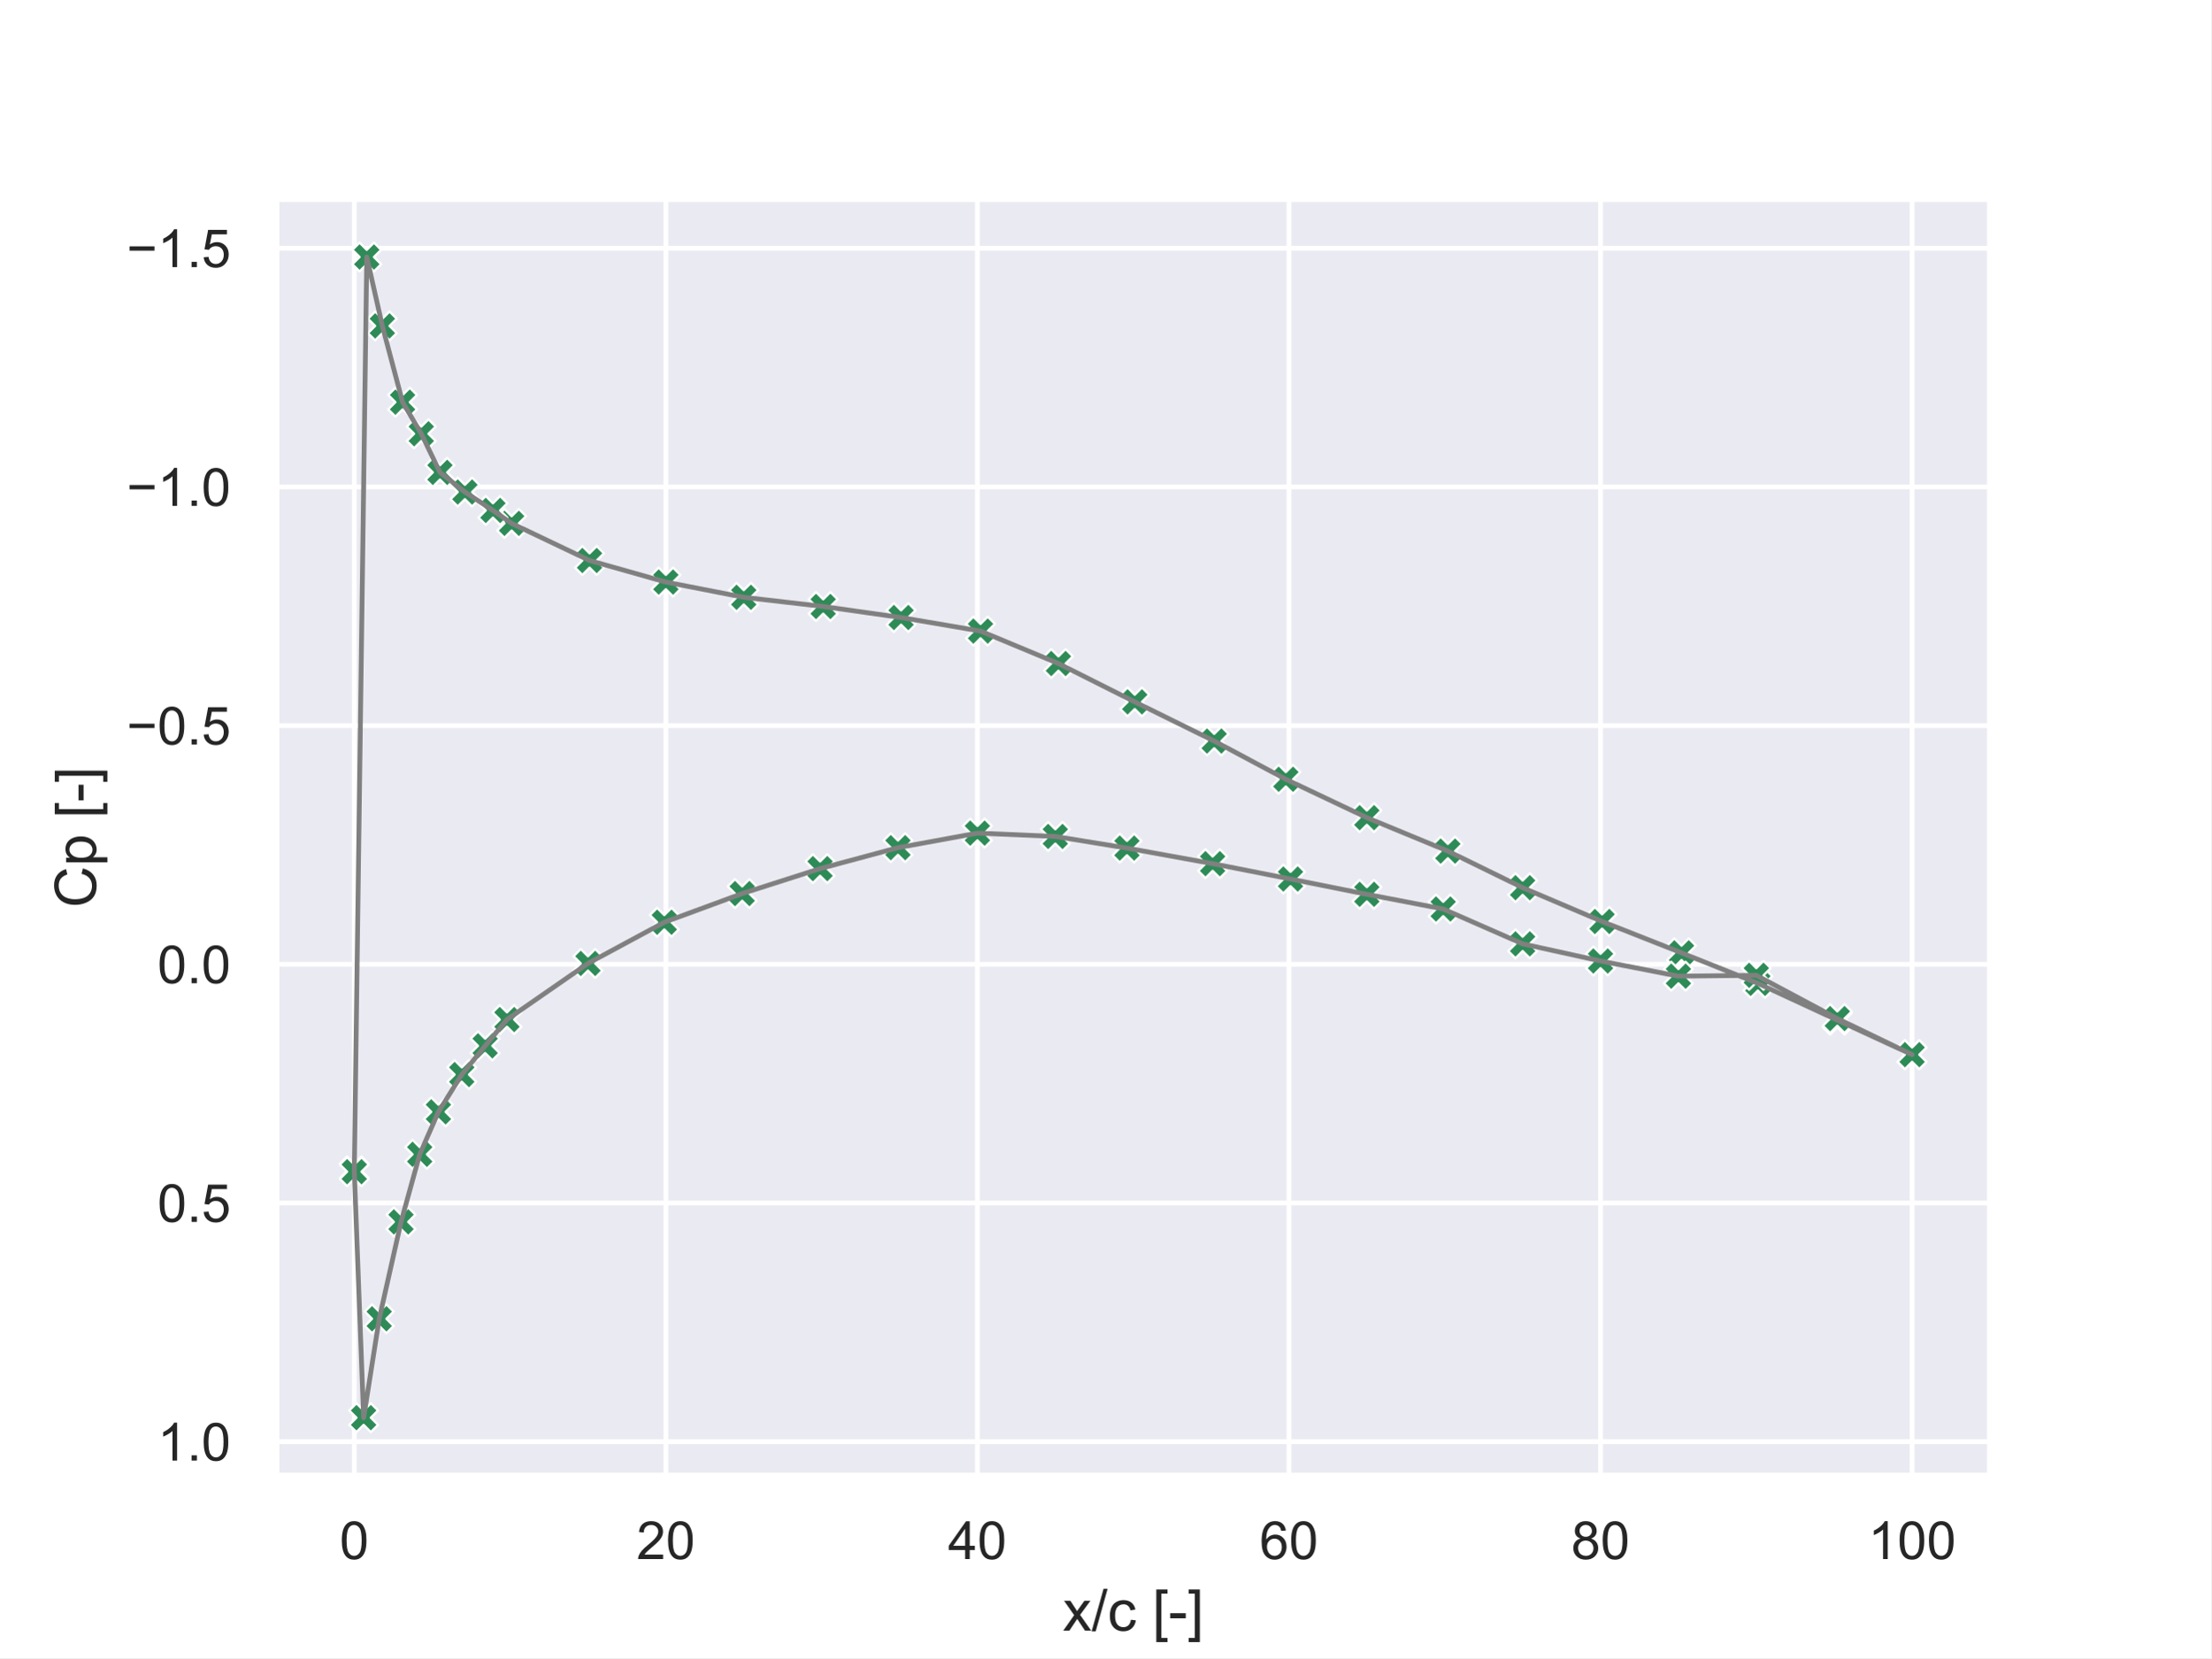
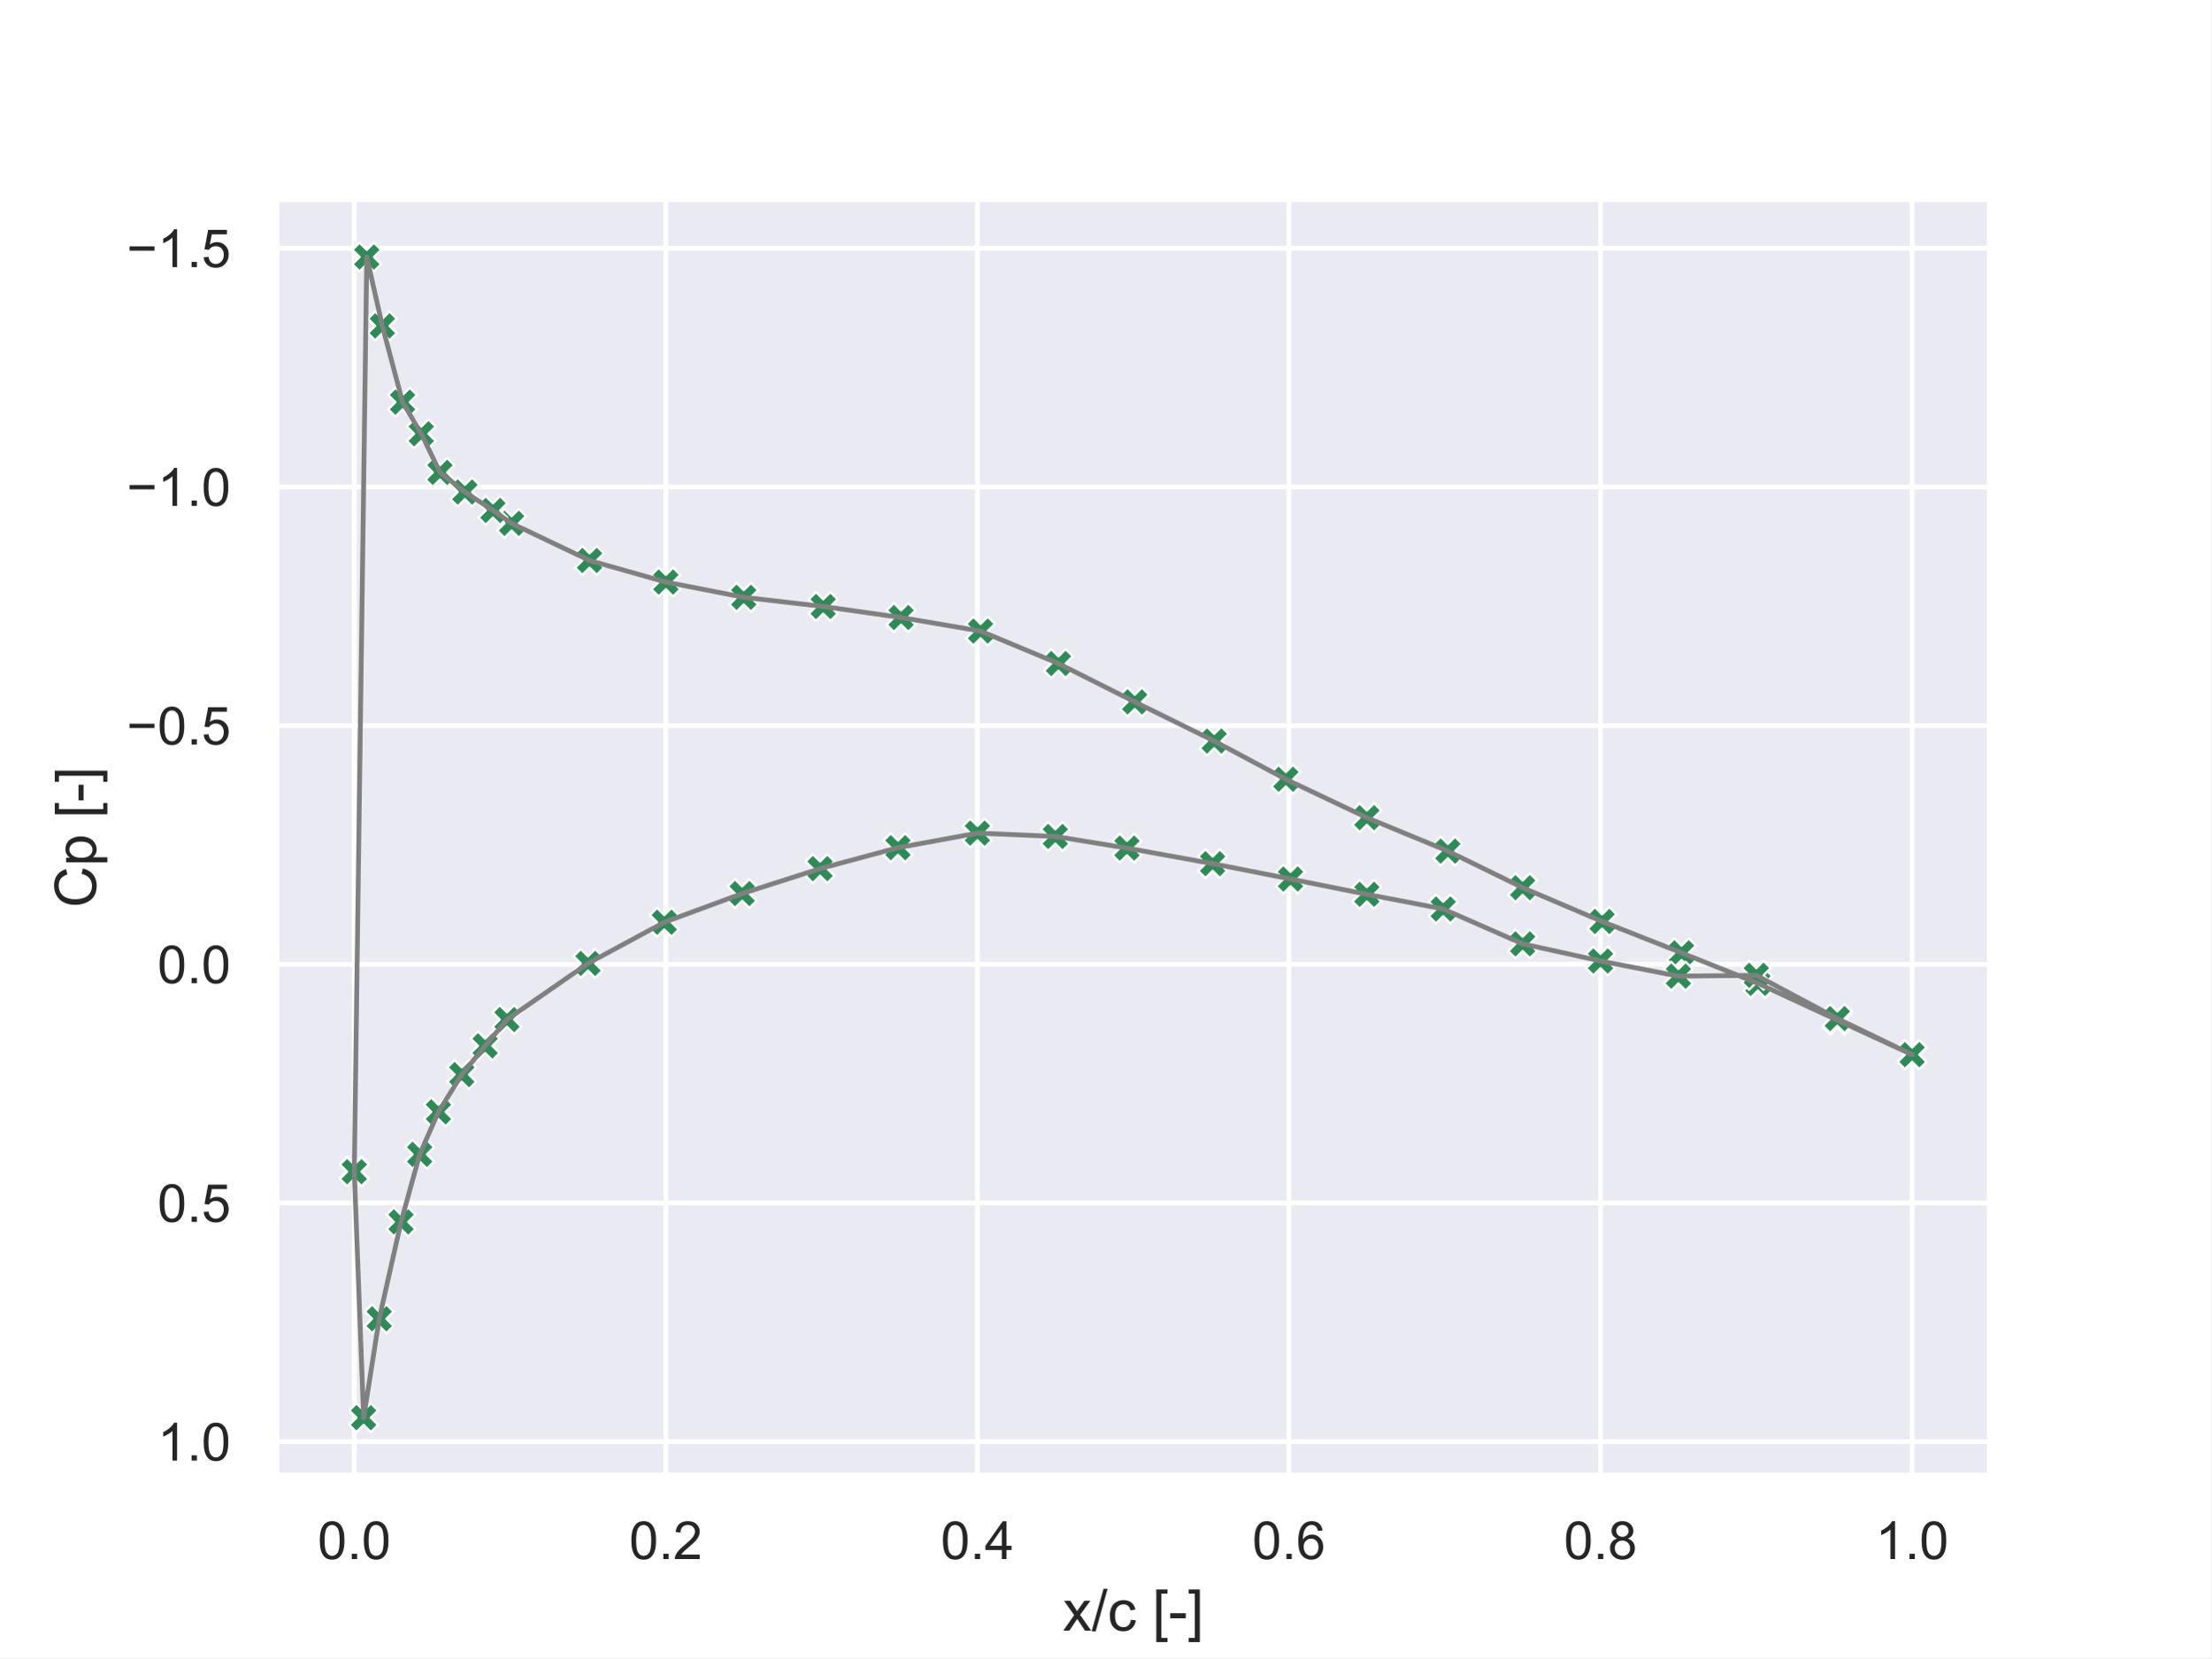
<svg xmlns="http://www.w3.org/2000/svg" xmlns:xlink="http://www.w3.org/1999/xlink" width="460.8pt" height="345.6pt" viewBox="0 0 460.8 345.6" version="1.1">
  <defs>
    <style type="text/css">*{stroke-linejoin: round; stroke-linecap: butt}</style>
  </defs>
  <g id="figure_1">
    <g id="patch_1">
      <path d="M 0 345.6  L 460.8 345.6  L 460.8 0  L 0 0  z " style="fill: #ffffff" />
    </g>
    <g id="axes_1">
      <g id="patch_2">
        <path d="M 57.6 307.584  L 414.72 307.584  L 414.72 41.472  L 57.6 41.472  z " style="fill: #eaeaf2" />
      </g>
      <g id="matplotlib.axis_1">
        <g id="xtick_1">
          <g id="line2d_1">
-             <path d="M 73.833 307.584  L 73.833 41.472  " clip-path="url(#pbb3d8cf221)" style="fill: none; stroke: #ffffff; stroke-linecap: round" />
+             <path d="M 73.833 307.584  L 73.833 41.472  " clip-path="url(#p85c6bd3de5)" style="fill: none; stroke: #ffffff; stroke-linecap: round" />
          </g>
          <g id="text_1">
-             <g style="fill: #262626" transform="translate(70.77421 324.9576) scale(0.11 -0.11)">
+             <g style="fill: #262626" transform="translate(66.18773 324.9576) scale(0.11 -0.11)">
              <defs>
                <path id="ArialMT-30" d="M 266 2259  Q 266 3072 433 3567  Q 600 4063 929 4331  Q 1259 4600 1759 4600  Q 2128 4600 2406 4451  Q 2684 4303 2865 4023  Q 3047 3744 3150 3342  Q 3253 2941 3253 2259  Q 3253 1453 3087 958  Q 2922 463 2592 192  Q 2263 -78 1759 -78  Q 1097 -78 719 397  Q 266 969 266 2259  z M 844 2259  Q 844 1131 1108 757  Q 1372 384 1759 384  Q 2147 384 2411 759  Q 2675 1134 2675 2259  Q 2675 3391 2411 3762  Q 2147 4134 1753 4134  Q 1366 4134 1134 3806  Q 844 3388 844 2259  z " transform="scale(0.015625)" />
-               </defs>
-               <use xlink:href="#ArialMT-30" />
+                 <path id="ArialMT-2e" d="M 581 0  L 581 641  L 1222 641  L 1222 0  L 581 0  z " transform="scale(0.015625)" />
+               </defs>
+               <use xlink:href="#ArialMT-30" />
+               <use xlink:href="#ArialMT-2e" x="55.615" />
+               <use xlink:href="#ArialMT-30" x="83.398" />
            </g>
          </g>
        </g>
        <g id="xtick_2">
          <g id="line2d_2">
-             <path d="M 138.764 307.584  L 138.764 41.472  " clip-path="url(#pbb3d8cf221)" style="fill: none; stroke: #ffffff; stroke-linecap: round" />
+             <path d="M 138.764 307.584  L 138.764 41.472  " clip-path="url(#p85c6bd3de5)" style="fill: none; stroke: #ffffff; stroke-linecap: round" />
          </g>
          <g id="text_2">
-             <g style="fill: #262626" transform="translate(132.6466 324.9576) scale(0.11 -0.11)">
+             <g style="fill: #262626" transform="translate(131.1186 324.9576) scale(0.11 -0.11)">
              <defs>
                <path id="ArialMT-32" d="M 3222 541  L 3222 0  L 194 0  Q 188 203 259 391  Q 375 700 629 1000  Q 884 1300 1366 1694  Q 2113 2306 2375 2664  Q 2638 3022 2638 3341  Q 2638 3675 2398 3904  Q 2159 4134 1775 4134  Q 1369 4134 1125 3890  Q 881 3647 878 3216  L 300 3275  Q 359 3922 746 4261  Q 1134 4600 1788 4600  Q 2447 4600 2831 4234  Q 3216 3869 3216 3328  Q 3216 3053 3103 2787  Q 2991 2522 2730 2228  Q 2469 1934 1863 1422  Q 1356 997 1212 845  Q 1069 694 975 541  L 3222 541  z " transform="scale(0.015625)" />
              </defs>
-               <use xlink:href="#ArialMT-32" />
-               <use xlink:href="#ArialMT-30" x="55.615" />
+               <use xlink:href="#ArialMT-30" />
+               <use xlink:href="#ArialMT-2e" x="55.615" />
+               <use xlink:href="#ArialMT-32" x="83.398" />
            </g>
          </g>
        </g>
        <g id="xtick_3">
          <g id="line2d_3">
-             <path d="M 203.695 307.584  L 203.695 41.472  " clip-path="url(#pbb3d8cf221)" style="fill: none; stroke: #ffffff; stroke-linecap: round" />
+             <path d="M 203.695 307.584  L 203.695 41.472  " clip-path="url(#p85c6bd3de5)" style="fill: none; stroke: #ffffff; stroke-linecap: round" />
          </g>
          <g id="text_3">
-             <g style="fill: #262626" transform="translate(197.5775 324.9576) scale(0.11 -0.11)">
+             <g style="fill: #262626" transform="translate(196.0495 324.9576) scale(0.11 -0.11)">
              <defs>
                <path id="ArialMT-34" d="M 2069 0  L 2069 1097  L 81 1097  L 81 1613  L 2172 4581  L 2631 4581  L 2631 1613  L 3250 1613  L 3250 1097  L 2631 1097  L 2631 0  L 2069 0  z M 2069 1613  L 2069 3678  L 634 1613  L 2069 1613  z " transform="scale(0.015625)" />
              </defs>
-               <use xlink:href="#ArialMT-34" />
-               <use xlink:href="#ArialMT-30" x="55.615" />
+               <use xlink:href="#ArialMT-30" />
+               <use xlink:href="#ArialMT-2e" x="55.615" />
+               <use xlink:href="#ArialMT-34" x="83.398" />
            </g>
          </g>
        </g>
        <g id="xtick_4">
          <g id="line2d_4">
-             <path d="M 268.625 307.584  L 268.625 41.472  " clip-path="url(#pbb3d8cf221)" style="fill: none; stroke: #ffffff; stroke-linecap: round" />
+             <path d="M 268.625 307.584  L 268.625 41.472  " clip-path="url(#p85c6bd3de5)" style="fill: none; stroke: #ffffff; stroke-linecap: round" />
          </g>
          <g id="text_4">
-             <g style="fill: #262626" transform="translate(262.5084 324.9576) scale(0.11 -0.11)">
+             <g style="fill: #262626" transform="translate(260.9805 324.9576) scale(0.11 -0.11)">
              <defs>
                <path id="ArialMT-36" d="M 3184 3459  L 2625 3416  Q 2550 3747 2413 3897  Q 2184 4138 1850 4138  Q 1581 4138 1378 3988  Q 1113 3794 959 3422  Q 806 3050 800 2363  Q 1003 2672 1297 2822  Q 1591 2972 1913 2972  Q 2475 2972 2870 2558  Q 3266 2144 3266 1488  Q 3266 1056 3080 686  Q 2894 316 2569 119  Q 2244 -78 1831 -78  Q 1128 -78 684 439  Q 241 956 241 2144  Q 241 3472 731 4075  Q 1159 4600 1884 4600  Q 2425 4600 2770 4297  Q 3116 3994 3184 3459  z M 888 1484  Q 888 1194 1011 928  Q 1134 663 1356 523  Q 1578 384 1822 384  Q 2178 384 2434 671  Q 2691 959 2691 1453  Q 2691 1928 2437 2201  Q 2184 2475 1800 2475  Q 1419 2475 1153 2201  Q 888 1928 888 1484  z " transform="scale(0.015625)" />
              </defs>
-               <use xlink:href="#ArialMT-36" />
-               <use xlink:href="#ArialMT-30" x="55.615" />
+               <use xlink:href="#ArialMT-30" />
+               <use xlink:href="#ArialMT-2e" x="55.615" />
+               <use xlink:href="#ArialMT-36" x="83.398" />
            </g>
          </g>
        </g>
        <g id="xtick_5">
          <g id="line2d_5">
-             <path d="M 333.556 307.584  L 333.556 41.472  " clip-path="url(#pbb3d8cf221)" style="fill: none; stroke: #ffffff; stroke-linecap: round" />
+             <path d="M 333.556 307.584  L 333.556 41.472  " clip-path="url(#p85c6bd3de5)" style="fill: none; stroke: #ffffff; stroke-linecap: round" />
          </g>
          <g id="text_5">
-             <g style="fill: #262626" transform="translate(327.4393 324.9576) scale(0.11 -0.11)">
+             <g style="fill: #262626" transform="translate(325.9114 324.9576) scale(0.11 -0.11)">
              <defs>
                <path id="ArialMT-38" d="M 1131 2484  Q 781 2613 612 2850  Q 444 3088 444 3419  Q 444 3919 803 4259  Q 1163 4600 1759 4600  Q 2359 4600 2725 4251  Q 3091 3903 3091 3403  Q 3091 3084 2923 2848  Q 2756 2613 2416 2484  Q 2838 2347 3058 2040  Q 3278 1734 3278 1309  Q 3278 722 2862 322  Q 2447 -78 1769 -78  Q 1091 -78 675 323  Q 259 725 259 1325  Q 259 1772 486 2073  Q 713 2375 1131 2484  z M 1019 3438  Q 1019 3113 1228 2906  Q 1438 2700 1772 2700  Q 2097 2700 2305 2904  Q 2513 3109 2513 3406  Q 2513 3716 2298 3927  Q 2084 4138 1766 4138  Q 1444 4138 1231 3931  Q 1019 3725 1019 3438  z M 838 1322  Q 838 1081 952 856  Q 1066 631 1291 507  Q 1516 384 1775 384  Q 2178 384 2440 643  Q 2703 903 2703 1303  Q 2703 1709 2433 1975  Q 2163 2241 1756 2241  Q 1359 2241 1098 1978  Q 838 1716 838 1322  z " transform="scale(0.015625)" />
              </defs>
-               <use xlink:href="#ArialMT-38" />
-               <use xlink:href="#ArialMT-30" x="55.615" />
+               <use xlink:href="#ArialMT-30" />
+               <use xlink:href="#ArialMT-2e" x="55.615" />
+               <use xlink:href="#ArialMT-38" x="83.398" />
            </g>
          </g>
        </g>
        <g id="xtick_6">
          <g id="line2d_6">
-             <path d="M 398.487 307.584  L 398.487 41.472  " clip-path="url(#pbb3d8cf221)" style="fill: none; stroke: #ffffff; stroke-linecap: round" />
+             <path d="M 398.487 307.584  L 398.487 41.472  " clip-path="url(#p85c6bd3de5)" style="fill: none; stroke: #ffffff; stroke-linecap: round" />
          </g>
          <g id="text_6">
-             <g style="fill: #262626" transform="translate(389.3117 324.9576) scale(0.11 -0.11)">
+             <g style="fill: #262626" transform="translate(390.8423 324.9576) scale(0.11 -0.11)">
              <defs>
                <path id="ArialMT-31" d="M 2384 0  L 1822 0  L 1822 3584  Q 1619 3391 1289 3197  Q 959 3003 697 2906  L 697 3450  Q 1169 3672 1522 3987  Q 1875 4303 2022 4600  L 2384 4600  L 2384 0  z " transform="scale(0.015625)" />
              </defs>
              <use xlink:href="#ArialMT-31" />
-               <use xlink:href="#ArialMT-30" x="55.615" />
-               <use xlink:href="#ArialMT-30" x="111.23" />
+               <use xlink:href="#ArialMT-2e" x="55.615" />
+               <use xlink:href="#ArialMT-30" x="83.398" />
            </g>
          </g>
        </g>
        <g id="text_7">
          <g style="fill: #262626" transform="translate(221.4947 339.8795) scale(0.12 -0.12)">
            <defs>
              <path id="ArialMT-78" d="M 47 0  L 1259 1725  L 138 3319  L 841 3319  L 1350 2541  Q 1494 2319 1581 2169  Q 1719 2375 1834 2534  L 2394 3319  L 3066 3319  L 1919 1756  L 3153 0  L 2463 0  L 1781 1031  L 1600 1309  L 728 0  L 47 0  z " transform="scale(0.015625)" />
              <path id="ArialMT-2f" d="M 0 -78  L 1328 4659  L 1778 4659  L 453 -78  L 0 -78  z " transform="scale(0.015625)" />
              <path id="ArialMT-63" d="M 2588 1216  L 3141 1144  Q 3050 572 2676 248  Q 2303 -75 1759 -75  Q 1078 -75 664 370  Q 250 816 250 1647  Q 250 2184 428 2587  Q 606 2991 970 3192  Q 1334 3394 1763 3394  Q 2303 3394 2647 3120  Q 2991 2847 3088 2344  L 2541 2259  Q 2463 2594 2264 2762  Q 2066 2931 1784 2931  Q 1359 2931 1093 2626  Q 828 2322 828 1663  Q 828 994 1084 691  Q 1341 388 1753 388  Q 2084 388 2306 591  Q 2528 794 2588 1216  z " transform="scale(0.015625)" />
              <path id="ArialMT-20" transform="scale(0.015625)" />
              <path id="ArialMT-5b" d="M 434 -1272  L 434 4581  L 1675 4581  L 1675 4116  L 997 4116  L 997 -806  L 1675 -806  L 1675 -1272  L 434 -1272  z " transform="scale(0.015625)" />
              <path id="ArialMT-2d" d="M 203 1375  L 203 1941  L 1931 1941  L 1931 1375  L 203 1375  z " transform="scale(0.015625)" />
              <path id="ArialMT-5d" d="M 1363 -1272  L 122 -1272  L 122 -806  L 800 -806  L 800 4116  L 122 4116  L 122 4581  L 1363 4581  L 1363 -1272  z " transform="scale(0.015625)" />
            </defs>
            <use xlink:href="#ArialMT-78" />
            <use xlink:href="#ArialMT-2f" x="50" />
            <use xlink:href="#ArialMT-63" x="77.783" />
            <use xlink:href="#ArialMT-20" x="127.783" />
            <use xlink:href="#ArialMT-5b" x="155.566" />
            <use xlink:href="#ArialMT-2d" x="183.35" />
            <use xlink:href="#ArialMT-5d" x="216.65" />
          </g>
        </g>
      </g>
      <g id="matplotlib.axis_2">
        <g id="ytick_1">
          <g id="line2d_7">
-             <path d="M 57.6 51.742  L 414.72 51.742  " clip-path="url(#pbb3d8cf221)" style="fill: none; stroke: #ffffff; stroke-linecap: round" />
+             <path d="M 57.6 51.742  L 414.72 51.742  " clip-path="url(#p85c6bd3de5)" style="fill: none; stroke: #ffffff; stroke-linecap: round" />
          </g>
          <g id="text_8">
            <g style="fill: #262626" transform="translate(26.38531 55.67897) scale(0.11 -0.11)">
              <defs>
                <path id="ArialMT-2212" d="M 3381 1997  L 356 1997  L 356 2522  L 3381 2522  L 3381 1997  z " transform="scale(0.015625)" />
-                 <path id="ArialMT-2e" d="M 581 0  L 581 641  L 1222 641  L 1222 0  L 581 0  z " transform="scale(0.015625)" />
                <path id="ArialMT-35" d="M 266 1200  L 856 1250  Q 922 819 1161 601  Q 1400 384 1738 384  Q 2144 384 2425 690  Q 2706 997 2706 1503  Q 2706 1984 2436 2262  Q 2166 2541 1728 2541  Q 1456 2541 1237 2417  Q 1019 2294 894 2097  L 366 2166  L 809 4519  L 3088 4519  L 3088 3981  L 1259 3981  L 1013 2750  Q 1425 3038 1878 3038  Q 2478 3038 2890 2622  Q 3303 2206 3303 1553  Q 3303 931 2941 478  Q 2500 -78 1738 -78  Q 1113 -78 717 272  Q 322 622 266 1200  z " transform="scale(0.015625)" />
              </defs>
              <use xlink:href="#ArialMT-2212" />
              <use xlink:href="#ArialMT-31" x="58.398" />
              <use xlink:href="#ArialMT-2e" x="114.014" />
              <use xlink:href="#ArialMT-35" x="141.797" />
            </g>
          </g>
        </g>
        <g id="ytick_2">
          <g id="line2d_8">
-             <path d="M 57.6 101.492  L 414.72 101.492  " clip-path="url(#pbb3d8cf221)" style="fill: none; stroke: #ffffff; stroke-linecap: round" />
+             <path d="M 57.6 101.492  L 414.72 101.492  " clip-path="url(#p85c6bd3de5)" style="fill: none; stroke: #ffffff; stroke-linecap: round" />
          </g>
          <g id="text_9">
            <g style="fill: #262626" transform="translate(26.38531 105.4291) scale(0.11 -0.11)">
              <use xlink:href="#ArialMT-2212" />
              <use xlink:href="#ArialMT-31" x="58.398" />
              <use xlink:href="#ArialMT-2e" x="114.014" />
              <use xlink:href="#ArialMT-30" x="141.797" />
            </g>
          </g>
        </g>
        <g id="ytick_3">
          <g id="line2d_9">
-             <path d="M 57.6 151.242  L 414.72 151.242  " clip-path="url(#pbb3d8cf221)" style="fill: none; stroke: #ffffff; stroke-linecap: round" />
+             <path d="M 57.6 151.242  L 414.72 151.242  " clip-path="url(#p85c6bd3de5)" style="fill: none; stroke: #ffffff; stroke-linecap: round" />
          </g>
          <g id="text_10">
            <g style="fill: #262626" transform="translate(26.38531 155.1792) scale(0.11 -0.11)">
              <use xlink:href="#ArialMT-2212" />
              <use xlink:href="#ArialMT-30" x="58.398" />
              <use xlink:href="#ArialMT-2e" x="114.014" />
              <use xlink:href="#ArialMT-35" x="141.797" />
            </g>
          </g>
        </g>
        <g id="ytick_4">
          <g id="line2d_10">
-             <path d="M 57.6 200.993  L 414.72 200.993  " clip-path="url(#pbb3d8cf221)" style="fill: none; stroke: #ffffff; stroke-linecap: round" />
+             <path d="M 57.6 200.993  L 414.72 200.993  " clip-path="url(#p85c6bd3de5)" style="fill: none; stroke: #ffffff; stroke-linecap: round" />
          </g>
          <g id="text_11">
            <g style="fill: #262626" transform="translate(32.81 204.9294) scale(0.11 -0.11)">
              <use xlink:href="#ArialMT-30" />
              <use xlink:href="#ArialMT-2e" x="55.615" />
              <use xlink:href="#ArialMT-30" x="83.398" />
            </g>
          </g>
        </g>
        <g id="ytick_5">
          <g id="line2d_11">
-             <path d="M 57.6 250.743  L 414.72 250.743  " clip-path="url(#pbb3d8cf221)" style="fill: none; stroke: #ffffff; stroke-linecap: round" />
+             <path d="M 57.6 250.743  L 414.72 250.743  " clip-path="url(#p85c6bd3de5)" style="fill: none; stroke: #ffffff; stroke-linecap: round" />
          </g>
          <g id="text_12">
            <g style="fill: #262626" transform="translate(32.81 254.6795) scale(0.11 -0.11)">
              <use xlink:href="#ArialMT-30" />
              <use xlink:href="#ArialMT-2e" x="55.615" />
              <use xlink:href="#ArialMT-35" x="83.398" />
            </g>
          </g>
        </g>
        <g id="ytick_6">
          <g id="line2d_12">
-             <path d="M 57.6 300.493  L 414.72 300.493  " clip-path="url(#pbb3d8cf221)" style="fill: none; stroke: #ffffff; stroke-linecap: round" />
+             <path d="M 57.6 300.493  L 414.72 300.493  " clip-path="url(#p85c6bd3de5)" style="fill: none; stroke: #ffffff; stroke-linecap: round" />
          </g>
          <g id="text_13">
            <g style="fill: #262626" transform="translate(32.81 304.4297) scale(0.11 -0.11)">
              <use xlink:href="#ArialMT-31" />
              <use xlink:href="#ArialMT-2e" x="55.615" />
              <use xlink:href="#ArialMT-30" x="83.398" />
            </g>
          </g>
        </g>
        <g id="text_14">
          <g style="fill: #262626" transform="translate(20.00031 189.1961) rotate(-90) scale(0.12 -0.12)">
            <defs>
              <path id="ArialMT-43" d="M 3763 1606  L 4369 1453  Q 4178 706 3683 314  Q 3188 -78 2472 -78  Q 1731 -78 1267 223  Q 803 525 561 1097  Q 319 1669 319 2325  Q 319 3041 592 3573  Q 866 4106 1370 4382  Q 1875 4659 2481 4659  Q 3169 4659 3637 4309  Q 4106 3959 4291 3325  L 3694 3184  Q 3534 3684 3231 3912  Q 2928 4141 2469 4141  Q 1941 4141 1586 3887  Q 1231 3634 1087 3207  Q 944 2781 944 2328  Q 944 1744 1114 1308  Q 1284 872 1643 656  Q 2003 441 2422 441  Q 2931 441 3284 734  Q 3638 1028 3763 1606  z " transform="scale(0.015625)" />
              <path id="ArialMT-70" d="M 422 -1272  L 422 3319  L 934 3319  L 934 2888  Q 1116 3141 1344 3267  Q 1572 3394 1897 3394  Q 2322 3394 2647 3175  Q 2972 2956 3137 2557  Q 3303 2159 3303 1684  Q 3303 1175 3120 767  Q 2938 359 2589 142  Q 2241 -75 1856 -75  Q 1575 -75 1351 44  Q 1128 163 984 344  L 984 -1272  L 422 -1272  z M 931 1641  Q 931 1000 1190 694  Q 1450 388 1819 388  Q 2194 388 2461 705  Q 2728 1022 2728 1688  Q 2728 2322 2467 2637  Q 2206 2953 1844 2953  Q 1484 2953 1207 2617  Q 931 2281 931 1641  z " transform="scale(0.015625)" />
            </defs>
            <use xlink:href="#ArialMT-43" />
            <use xlink:href="#ArialMT-70" x="72.217" />
            <use xlink:href="#ArialMT-20" x="127.832" />
            <use xlink:href="#ArialMT-5b" x="155.615" />
            <use xlink:href="#ArialMT-2d" x="183.398" />
            <use xlink:href="#ArialMT-5d" x="216.699" />
          </g>
        </g>
      </g>
      <g id="PathCollection_1">
        <defs>
-           <path id="m0b1f421def" d="M -1.5 3  L 0 1.5  L 1.5 3  L 3 1.5  L 1.5 0  L 3 -1.5  L 1.5 -3  L 0 -1.5  L -1.5 -3  L -3 -1.5  L -1.5 0  L -3 1.5  z " style="stroke: #ffffff; stroke-width: 0.48" />
+           <path id="m0e069c634c" d="M -1.5 3  L 0 1.5  L 1.5 3  L 3 1.5  L 1.5 0  L 3 -1.5  L 1.5 -3  L 0 -1.5  L -1.5 -3  L -3 -1.5  L -1.5 0  L -3 1.5  z " style="stroke: #ffffff; stroke-width: 0.48" />
        </defs>
-         <g clip-path="url(#pbb3d8cf221)">
-           <use xlink:href="#m0b1f421def" x="398.487" y="219.824" style="fill: #2e8b57; stroke: #ffffff; stroke-width: 0.48" />
-           <use xlink:href="#m0b1f421def" x="382.904" y="212.636" style="fill: #2e8b57; stroke: #ffffff; stroke-width: 0.48" />
-           <use xlink:href="#m0b1f421def" x="366.346" y="204.963" style="fill: #2e8b57; stroke: #ffffff; stroke-width: 0.48" />
-           <use xlink:href="#m0b1f421def" x="350.438" y="198.605" style="fill: #2e8b57; stroke: #ffffff; stroke-width: 0.48" />
-           <use xlink:href="#m0b1f421def" x="333.881" y="192.068" style="fill: #2e8b57; stroke: #ffffff; stroke-width: 0.48" />
-           <use xlink:href="#m0b1f421def" x="317.324" y="185.023" style="fill: #2e8b57; stroke: #ffffff; stroke-width: 0.48" />
-           <use xlink:href="#m0b1f421def" x="301.74" y="177.393" style="fill: #2e8b57; stroke: #ffffff; stroke-width: 0.48" />
-           <use xlink:href="#m0b1f421def" x="284.858" y="170.426" style="fill: #2e8b57; stroke: #ffffff; stroke-width: 0.48" />
-           <use xlink:href="#m0b1f421def" x="267.976" y="162.427" style="fill: #2e8b57; stroke: #ffffff; stroke-width: 0.48" />
-           <use xlink:href="#m0b1f421def" x="253.042" y="154.455" style="fill: #2e8b57; stroke: #ffffff; stroke-width: 0.48" />
-           <use xlink:href="#m0b1f421def" x="236.485" y="146.293" style="fill: #2e8b57; stroke: #ffffff; stroke-width: 0.48" />
-           <use xlink:href="#m0b1f421def" x="220.577" y="138.299" style="fill: #2e8b57; stroke: #ffffff; stroke-width: 0.48" />
-           <use xlink:href="#m0b1f421def" x="204.344" y="131.536" style="fill: #2e8b57; stroke: #ffffff; stroke-width: 0.48" />
-           <use xlink:href="#m0b1f421def" x="187.786" y="128.71" style="fill: #2e8b57; stroke: #ffffff; stroke-width: 0.48" />
-           <use xlink:href="#m0b1f421def" x="171.554" y="126.409" style="fill: #2e8b57; stroke: #ffffff; stroke-width: 0.48" />
-           <use xlink:href="#m0b1f421def" x="154.996" y="124.494" style="fill: #2e8b57; stroke: #ffffff; stroke-width: 0.48" />
-           <use xlink:href="#m0b1f421def" x="138.764" y="121.319" style="fill: #2e8b57; stroke: #ffffff; stroke-width: 0.48" />
-           <use xlink:href="#m0b1f421def" x="122.856" y="116.824" style="fill: #2e8b57; stroke: #ffffff; stroke-width: 0.48" />
-           <use xlink:href="#m0b1f421def" x="106.623" y="109.086" style="fill: #2e8b57; stroke: #ffffff; stroke-width: 0.48" />
-           <use xlink:href="#m0b1f421def" x="102.727" y="106.389" style="fill: #2e8b57; stroke: #ffffff; stroke-width: 0.48" />
-           <use xlink:href="#m0b1f421def" x="96.883" y="102.547" style="fill: #2e8b57; stroke: #ffffff; stroke-width: 0.48" />
-           <use xlink:href="#m0b1f421def" x="91.689" y="98.455" style="fill: #2e8b57; stroke: #ffffff; stroke-width: 0.48" />
-           <use xlink:href="#m0b1f421def" x="87.793" y="90.408" style="fill: #2e8b57; stroke: #ffffff; stroke-width: 0.48" />
-           <use xlink:href="#m0b1f421def" x="83.897" y="83.822" style="fill: #2e8b57; stroke: #ffffff; stroke-width: 0.48" />
-           <use xlink:href="#m0b1f421def" x="79.677" y="67.928" style="fill: #2e8b57; stroke: #ffffff; stroke-width: 0.48" />
-           <use xlink:href="#m0b1f421def" x="76.43" y="53.568" style="fill: #2e8b57; stroke: #ffffff; stroke-width: 0.48" />
-           <use xlink:href="#m0b1f421def" x="73.833" y="244.059" style="fill: #2e8b57; stroke: #ffffff; stroke-width: 0.48" />
-           <use xlink:href="#m0b1f421def" x="73.833" y="244.222" style="fill: #2e8b57; stroke: #ffffff; stroke-width: 0.48" />
-           <use xlink:href="#m0b1f421def" x="75.781" y="295.488" style="fill: #2e8b57; stroke: #ffffff; stroke-width: 0.48" />
-           <use xlink:href="#m0b1f421def" x="79.027" y="274.877" style="fill: #2e8b57; stroke: #ffffff; stroke-width: 0.48" />
-           <use xlink:href="#m0b1f421def" x="83.572" y="254.68" style="fill: #2e8b57; stroke: #ffffff; stroke-width: 0.48" />
-           <use xlink:href="#m0b1f421def" x="87.468" y="240.597" style="fill: #2e8b57; stroke: #ffffff; stroke-width: 0.48" />
-           <use xlink:href="#m0b1f421def" x="91.364" y="231.747" style="fill: #2e8b57; stroke: #ffffff; stroke-width: 0.48" />
-           <use xlink:href="#m0b1f421def" x="96.234" y="223.977" style="fill: #2e8b57; stroke: #ffffff; stroke-width: 0.48" />
-           <use xlink:href="#m0b1f421def" x="101.104" y="217.989" style="fill: #2e8b57; stroke: #ffffff; stroke-width: 0.48" />
-           <use xlink:href="#m0b1f421def" x="105.649" y="212.509" style="fill: #2e8b57; stroke: #ffffff; stroke-width: 0.48" />
-           <use xlink:href="#m0b1f421def" x="122.531" y="200.81" style="fill: #2e8b57; stroke: #ffffff; stroke-width: 0.48" />
-           <use xlink:href="#m0b1f421def" x="138.439" y="192.228" style="fill: #2e8b57; stroke: #ffffff; stroke-width: 0.48" />
-           <use xlink:href="#m0b1f421def" x="154.672" y="186.248" style="fill: #2e8b57; stroke: #ffffff; stroke-width: 0.48" />
-           <use xlink:href="#m0b1f421def" x="170.904" y="181.049" style="fill: #2e8b57; stroke: #ffffff; stroke-width: 0.48" />
-           <use xlink:href="#m0b1f421def" x="187.137" y="176.682" style="fill: #2e8b57; stroke: #ffffff; stroke-width: 0.48" />
-           <use xlink:href="#m0b1f421def" x="203.695" y="173.648" style="fill: #2e8b57; stroke: #ffffff; stroke-width: 0.48" />
-           <use xlink:href="#m0b1f421def" x="219.927" y="174.34" style="fill: #2e8b57; stroke: #ffffff; stroke-width: 0.48" />
-           <use xlink:href="#m0b1f421def" x="234.861" y="176.768" style="fill: #2e8b57; stroke: #ffffff; stroke-width: 0.48" />
-           <use xlink:href="#m0b1f421def" x="252.717" y="180.013" style="fill: #2e8b57; stroke: #ffffff; stroke-width: 0.48" />
-           <use xlink:href="#m0b1f421def" x="268.95" y="183.216" style="fill: #2e8b57; stroke: #ffffff; stroke-width: 0.48" />
-           <use xlink:href="#m0b1f421def" x="284.858" y="186.4" style="fill: #2e8b57; stroke: #ffffff; stroke-width: 0.48" />
-           <use xlink:href="#m0b1f421def" x="300.766" y="189.461" style="fill: #2e8b57; stroke: #ffffff; stroke-width: 0.48" />
-           <use xlink:href="#m0b1f421def" x="317.324" y="196.73" style="fill: #2e8b57; stroke: #ffffff; stroke-width: 0.48" />
-           <use xlink:href="#m0b1f421def" x="333.556" y="200.303" style="fill: #2e8b57; stroke: #ffffff; stroke-width: 0.48" />
-           <use xlink:href="#m0b1f421def" x="349.789" y="203.465" style="fill: #2e8b57; stroke: #ffffff; stroke-width: 0.48" />
-           <use xlink:href="#m0b1f421def" x="366.022" y="203.29" style="fill: #2e8b57; stroke: #ffffff; stroke-width: 0.48" />
-           <use xlink:href="#m0b1f421def" x="382.904" y="212.305" style="fill: #2e8b57; stroke: #ffffff; stroke-width: 0.48" />
-           <use xlink:href="#m0b1f421def" x="398.487" y="219.824" style="fill: #2e8b57; stroke: #ffffff; stroke-width: 0.48" />
+         <g clip-path="url(#p85c6bd3de5)">
+           <use xlink:href="#m0e069c634c" x="398.487" y="219.824" style="fill: #2e8b57; stroke: #ffffff; stroke-width: 0.48" />
+           <use xlink:href="#m0e069c634c" x="382.904" y="212.636" style="fill: #2e8b57; stroke: #ffffff; stroke-width: 0.48" />
+           <use xlink:href="#m0e069c634c" x="366.346" y="204.963" style="fill: #2e8b57; stroke: #ffffff; stroke-width: 0.48" />
+           <use xlink:href="#m0e069c634c" x="350.438" y="198.605" style="fill: #2e8b57; stroke: #ffffff; stroke-width: 0.48" />
+           <use xlink:href="#m0e069c634c" x="333.881" y="192.068" style="fill: #2e8b57; stroke: #ffffff; stroke-width: 0.48" />
+           <use xlink:href="#m0e069c634c" x="317.324" y="185.023" style="fill: #2e8b57; stroke: #ffffff; stroke-width: 0.48" />
+           <use xlink:href="#m0e069c634c" x="301.74" y="177.393" style="fill: #2e8b57; stroke: #ffffff; stroke-width: 0.48" />
+           <use xlink:href="#m0e069c634c" x="284.858" y="170.426" style="fill: #2e8b57; stroke: #ffffff; stroke-width: 0.48" />
+           <use xlink:href="#m0e069c634c" x="267.976" y="162.427" style="fill: #2e8b57; stroke: #ffffff; stroke-width: 0.48" />
+           <use xlink:href="#m0e069c634c" x="253.042" y="154.455" style="fill: #2e8b57; stroke: #ffffff; stroke-width: 0.48" />
+           <use xlink:href="#m0e069c634c" x="236.485" y="146.293" style="fill: #2e8b57; stroke: #ffffff; stroke-width: 0.48" />
+           <use xlink:href="#m0e069c634c" x="220.577" y="138.299" style="fill: #2e8b57; stroke: #ffffff; stroke-width: 0.48" />
+           <use xlink:href="#m0e069c634c" x="204.344" y="131.536" style="fill: #2e8b57; stroke: #ffffff; stroke-width: 0.48" />
+           <use xlink:href="#m0e069c634c" x="187.786" y="128.71" style="fill: #2e8b57; stroke: #ffffff; stroke-width: 0.48" />
+           <use xlink:href="#m0e069c634c" x="171.554" y="126.409" style="fill: #2e8b57; stroke: #ffffff; stroke-width: 0.48" />
+           <use xlink:href="#m0e069c634c" x="154.996" y="124.494" style="fill: #2e8b57; stroke: #ffffff; stroke-width: 0.48" />
+           <use xlink:href="#m0e069c634c" x="138.764" y="121.319" style="fill: #2e8b57; stroke: #ffffff; stroke-width: 0.48" />
+           <use xlink:href="#m0e069c634c" x="122.856" y="116.824" style="fill: #2e8b57; stroke: #ffffff; stroke-width: 0.48" />
+           <use xlink:href="#m0e069c634c" x="106.623" y="109.086" style="fill: #2e8b57; stroke: #ffffff; stroke-width: 0.48" />
+           <use xlink:href="#m0e069c634c" x="102.727" y="106.389" style="fill: #2e8b57; stroke: #ffffff; stroke-width: 0.48" />
+           <use xlink:href="#m0e069c634c" x="96.883" y="102.547" style="fill: #2e8b57; stroke: #ffffff; stroke-width: 0.48" />
+           <use xlink:href="#m0e069c634c" x="91.689" y="98.455" style="fill: #2e8b57; stroke: #ffffff; stroke-width: 0.48" />
+           <use xlink:href="#m0e069c634c" x="87.793" y="90.408" style="fill: #2e8b57; stroke: #ffffff; stroke-width: 0.48" />
+           <use xlink:href="#m0e069c634c" x="83.897" y="83.822" style="fill: #2e8b57; stroke: #ffffff; stroke-width: 0.48" />
+           <use xlink:href="#m0e069c634c" x="79.677" y="67.928" style="fill: #2e8b57; stroke: #ffffff; stroke-width: 0.48" />
+           <use xlink:href="#m0e069c634c" x="76.43" y="53.568" style="fill: #2e8b57; stroke: #ffffff; stroke-width: 0.48" />
+           <use xlink:href="#m0e069c634c" x="73.833" y="244.059" style="fill: #2e8b57; stroke: #ffffff; stroke-width: 0.48" />
+           <use xlink:href="#m0e069c634c" x="73.833" y="244.222" style="fill: #2e8b57; stroke: #ffffff; stroke-width: 0.48" />
+           <use xlink:href="#m0e069c634c" x="75.781" y="295.488" style="fill: #2e8b57; stroke: #ffffff; stroke-width: 0.48" />
+           <use xlink:href="#m0e069c634c" x="79.027" y="274.877" style="fill: #2e8b57; stroke: #ffffff; stroke-width: 0.48" />
+           <use xlink:href="#m0e069c634c" x="83.572" y="254.68" style="fill: #2e8b57; stroke: #ffffff; stroke-width: 0.48" />
+           <use xlink:href="#m0e069c634c" x="87.468" y="240.597" style="fill: #2e8b57; stroke: #ffffff; stroke-width: 0.48" />
+           <use xlink:href="#m0e069c634c" x="91.364" y="231.747" style="fill: #2e8b57; stroke: #ffffff; stroke-width: 0.48" />
+           <use xlink:href="#m0e069c634c" x="96.234" y="223.977" style="fill: #2e8b57; stroke: #ffffff; stroke-width: 0.48" />
+           <use xlink:href="#m0e069c634c" x="101.104" y="217.989" style="fill: #2e8b57; stroke: #ffffff; stroke-width: 0.48" />
+           <use xlink:href="#m0e069c634c" x="105.649" y="212.509" style="fill: #2e8b57; stroke: #ffffff; stroke-width: 0.48" />
+           <use xlink:href="#m0e069c634c" x="122.531" y="200.81" style="fill: #2e8b57; stroke: #ffffff; stroke-width: 0.48" />
+           <use xlink:href="#m0e069c634c" x="138.439" y="192.228" style="fill: #2e8b57; stroke: #ffffff; stroke-width: 0.48" />
+           <use xlink:href="#m0e069c634c" x="154.672" y="186.248" style="fill: #2e8b57; stroke: #ffffff; stroke-width: 0.48" />
+           <use xlink:href="#m0e069c634c" x="170.904" y="181.049" style="fill: #2e8b57; stroke: #ffffff; stroke-width: 0.48" />
+           <use xlink:href="#m0e069c634c" x="187.137" y="176.682" style="fill: #2e8b57; stroke: #ffffff; stroke-width: 0.48" />
+           <use xlink:href="#m0e069c634c" x="203.695" y="173.648" style="fill: #2e8b57; stroke: #ffffff; stroke-width: 0.48" />
+           <use xlink:href="#m0e069c634c" x="219.927" y="174.34" style="fill: #2e8b57; stroke: #ffffff; stroke-width: 0.48" />
+           <use xlink:href="#m0e069c634c" x="234.861" y="176.768" style="fill: #2e8b57; stroke: #ffffff; stroke-width: 0.48" />
+           <use xlink:href="#m0e069c634c" x="252.717" y="180.013" style="fill: #2e8b57; stroke: #ffffff; stroke-width: 0.48" />
+           <use xlink:href="#m0e069c634c" x="268.95" y="183.216" style="fill: #2e8b57; stroke: #ffffff; stroke-width: 0.48" />
+           <use xlink:href="#m0e069c634c" x="284.858" y="186.4" style="fill: #2e8b57; stroke: #ffffff; stroke-width: 0.48" />
+           <use xlink:href="#m0e069c634c" x="300.766" y="189.461" style="fill: #2e8b57; stroke: #ffffff; stroke-width: 0.48" />
+           <use xlink:href="#m0e069c634c" x="317.324" y="196.73" style="fill: #2e8b57; stroke: #ffffff; stroke-width: 0.48" />
+           <use xlink:href="#m0e069c634c" x="333.556" y="200.303" style="fill: #2e8b57; stroke: #ffffff; stroke-width: 0.48" />
+           <use xlink:href="#m0e069c634c" x="349.789" y="203.465" style="fill: #2e8b57; stroke: #ffffff; stroke-width: 0.48" />
+           <use xlink:href="#m0e069c634c" x="366.022" y="203.29" style="fill: #2e8b57; stroke: #ffffff; stroke-width: 0.48" />
+           <use xlink:href="#m0e069c634c" x="382.904" y="212.305" style="fill: #2e8b57; stroke: #ffffff; stroke-width: 0.48" />
+           <use xlink:href="#m0e069c634c" x="398.487" y="219.824" style="fill: #2e8b57; stroke: #ffffff; stroke-width: 0.48" />
        </g>
      </g>
      <g id="line2d_13">
-         <path d="M 398.487 219.824  L 382.904 212.636  L 366.346 204.963  L 350.438 198.605  L 333.881 192.068  L 317.324 185.023  L 301.74 177.393  L 284.858 170.426  L 267.976 162.427  L 253.042 154.455  L 236.485 146.293  L 220.577 138.299  L 204.344 131.536  L 187.786 128.71  L 171.554 126.409  L 154.996 124.494  L 138.764 121.319  L 122.856 116.824  L 106.623 109.086  L 102.727 106.389  L 96.883 102.547  L 91.689 98.455  L 87.793 90.408  L 83.897 83.822  L 79.677 67.928  L 76.43 53.568  L 73.833 244.059  L 73.833 244.222  L 75.781 295.488  L 79.027 274.877  L 83.572 254.68  L 87.468 240.597  L 91.364 231.747  L 96.234 223.977  L 101.104 217.989  L 105.649 212.509  L 122.531 200.81  L 138.439 192.228  L 154.672 186.248  L 170.904 181.049  L 187.137 176.682  L 203.695 173.648  L 219.927 174.34  L 234.861 176.768  L 252.717 180.013  L 268.95 183.216  L 284.858 186.4  L 300.766 189.461  L 317.324 196.73  L 333.556 200.303  L 349.789 203.465  L 366.022 203.29  L 382.904 212.305  L 398.487 219.824  " clip-path="url(#pbb3d8cf221)" style="fill: none; stroke: #808080; stroke-linecap: round" />
+         <path d="M 398.487 219.824  L 382.904 212.636  L 366.346 204.963  L 350.438 198.605  L 333.881 192.068  L 317.324 185.023  L 301.74 177.393  L 284.858 170.426  L 267.976 162.427  L 253.042 154.455  L 236.485 146.293  L 220.577 138.299  L 204.344 131.536  L 187.786 128.71  L 171.554 126.409  L 154.996 124.494  L 138.764 121.319  L 122.856 116.824  L 106.623 109.086  L 102.727 106.389  L 96.883 102.547  L 91.689 98.455  L 87.793 90.408  L 83.897 83.822  L 79.677 67.928  L 76.43 53.568  L 73.833 244.059  L 73.833 244.222  L 75.781 295.488  L 79.027 274.877  L 83.572 254.68  L 87.468 240.597  L 91.364 231.747  L 96.234 223.977  L 101.104 217.989  L 105.649 212.509  L 122.531 200.81  L 138.439 192.228  L 154.672 186.248  L 170.904 181.049  L 187.137 176.682  L 203.695 173.648  L 219.927 174.34  L 234.861 176.768  L 252.717 180.013  L 268.95 183.216  L 284.858 186.4  L 300.766 189.461  L 317.324 196.73  L 333.556 200.303  L 349.789 203.465  L 366.022 203.29  L 382.904 212.305  L 398.487 219.824  " clip-path="url(#p85c6bd3de5)" style="fill: none; stroke: #808080; stroke-linecap: round" />
      </g>
      <g id="patch_3">
        <path d="M 57.6 307.584  L 57.6 41.472  " style="fill: none; stroke: #ffffff; stroke-width: 1.25; stroke-linejoin: miter; stroke-linecap: square" />
      </g>
      <g id="patch_4">
        <path d="M 414.72 307.584  L 414.72 41.472  " style="fill: none; stroke: #ffffff; stroke-width: 1.25; stroke-linejoin: miter; stroke-linecap: square" />
      </g>
      <g id="patch_5">
        <path d="M 57.6 307.584  L 414.72 307.584  " style="fill: none; stroke: #ffffff; stroke-width: 1.25; stroke-linejoin: miter; stroke-linecap: square" />
      </g>
      <g id="patch_6">
        <path d="M 57.6 41.472  L 414.72 41.472  " style="fill: none; stroke: #ffffff; stroke-width: 1.25; stroke-linejoin: miter; stroke-linecap: square" />
      </g>
    </g>
  </g>
  <defs>
-     <clipPath id="pbb3d8cf221">
+     <clipPath id="p85c6bd3de5">
      <rect x="57.6" y="41.472" width="357.12" height="266.112" />
    </clipPath>
  </defs>
</svg>
